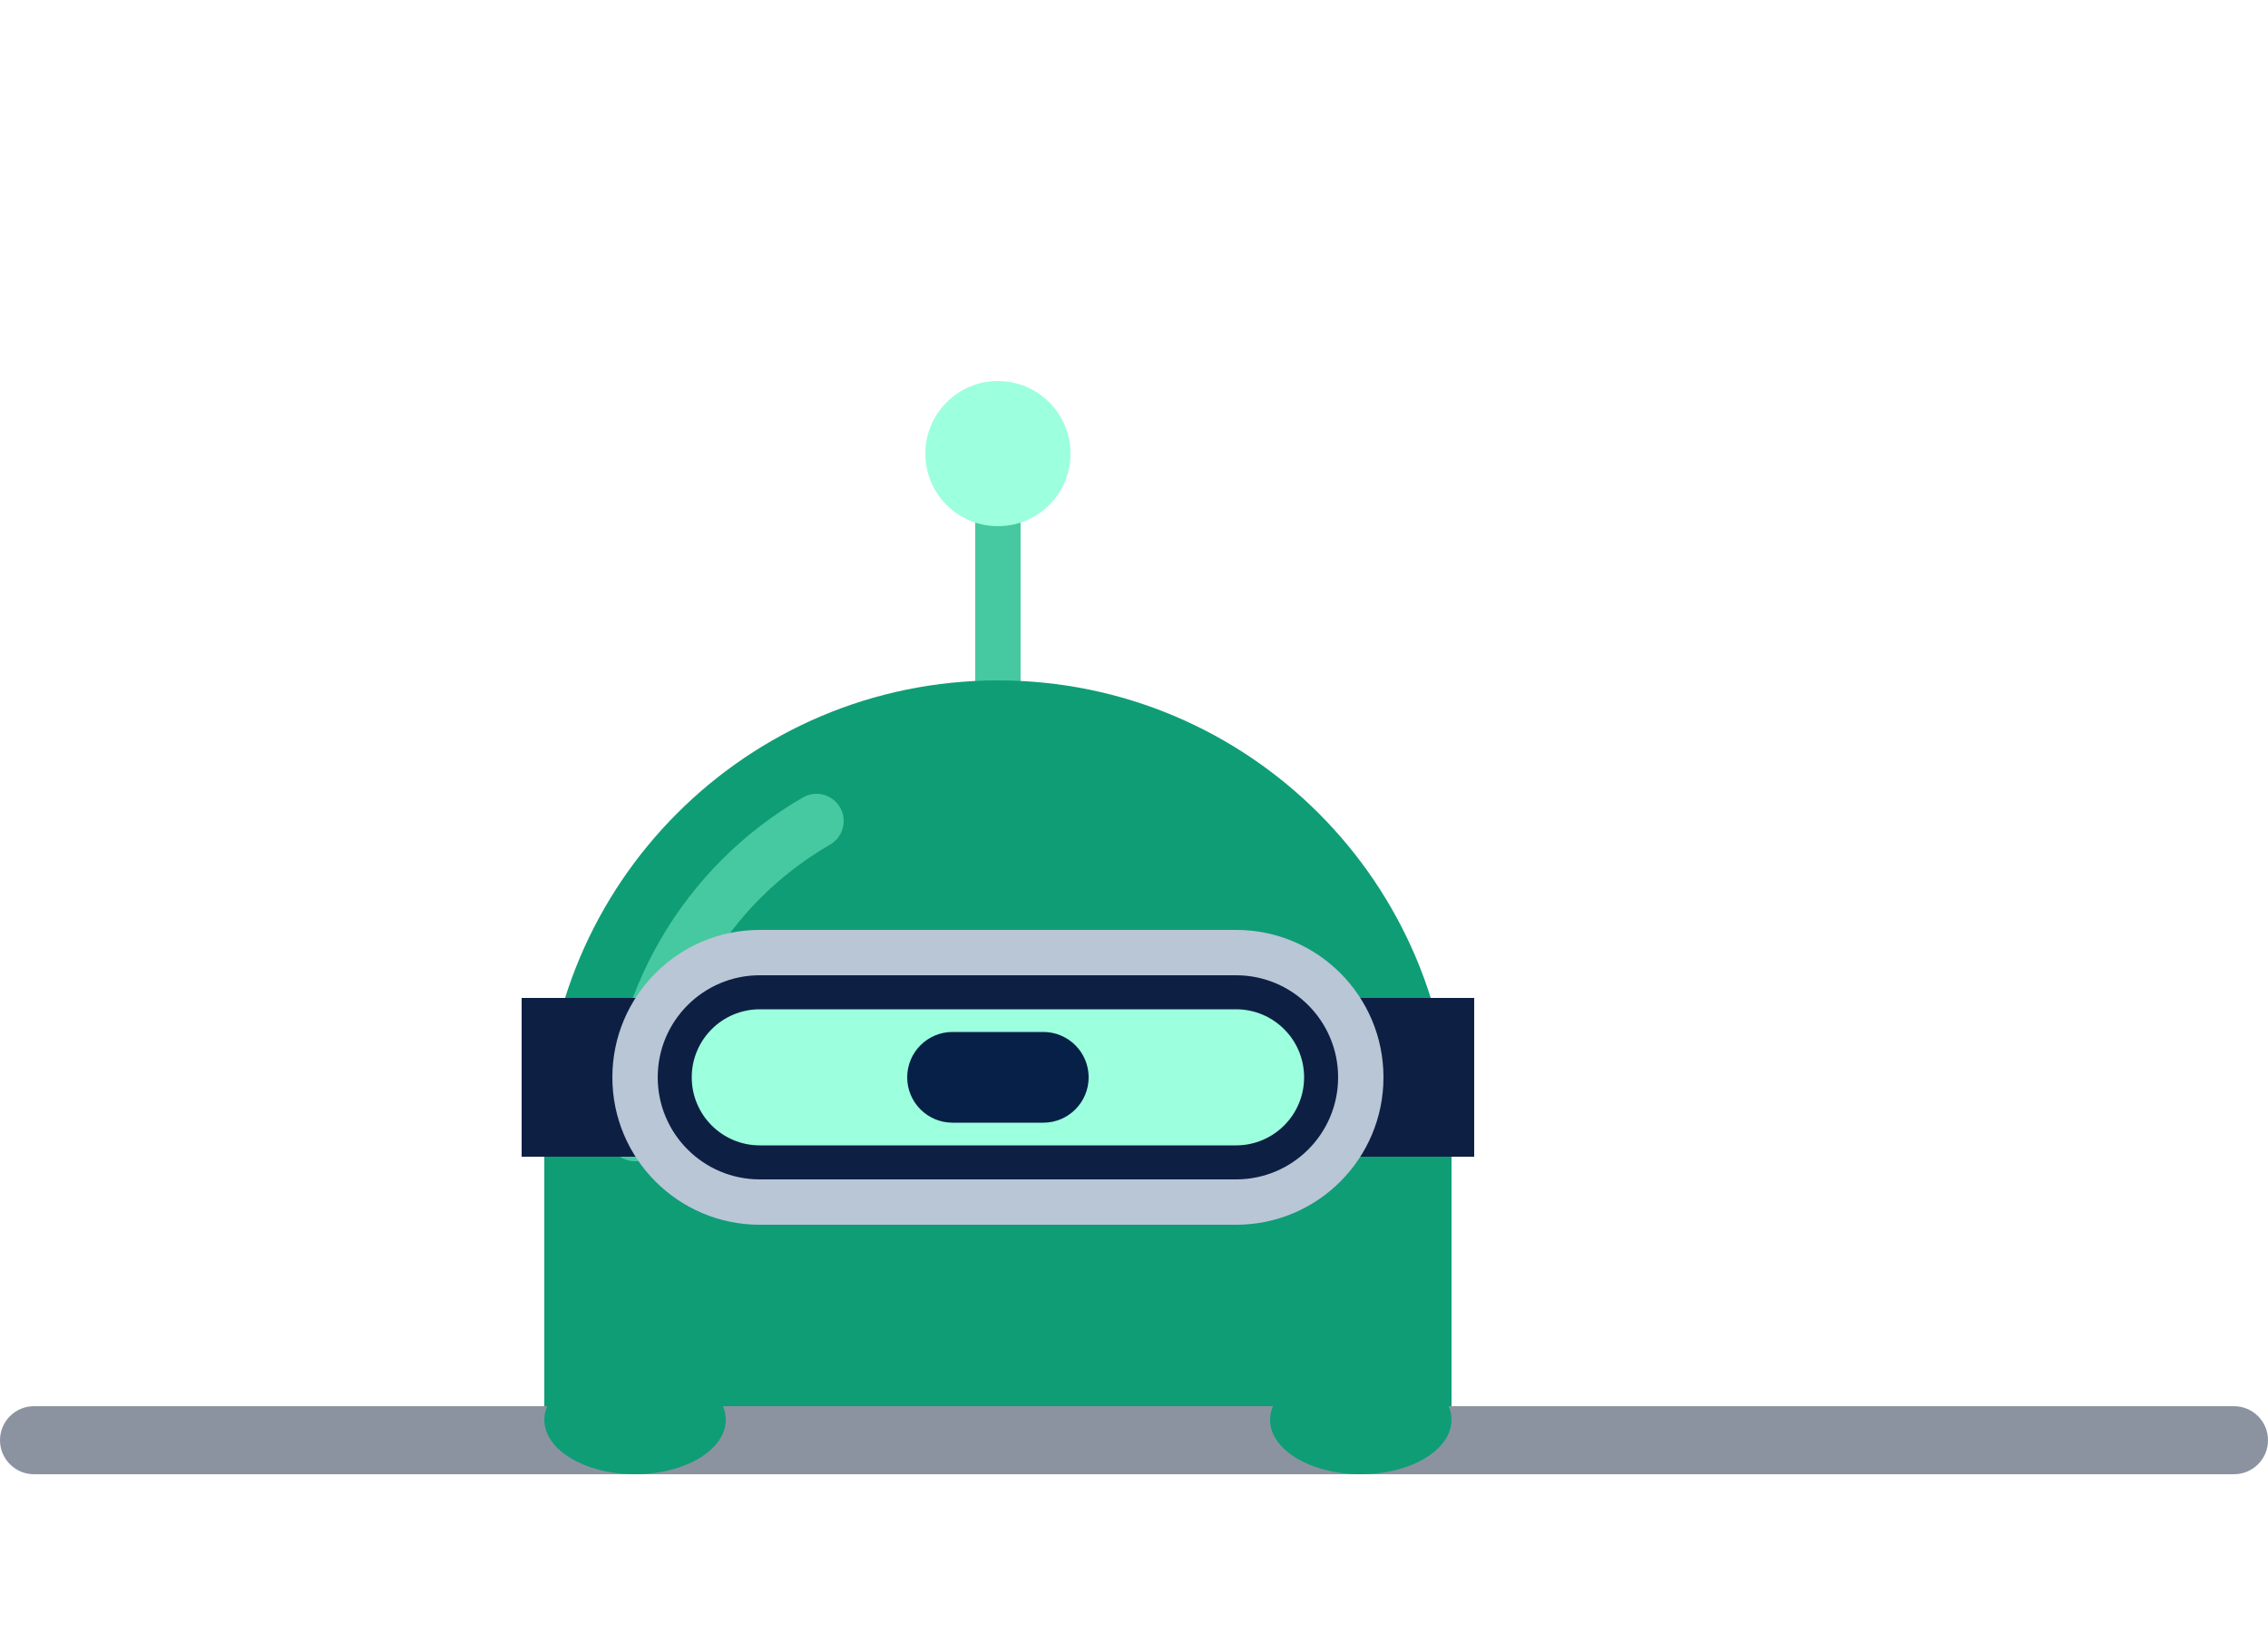
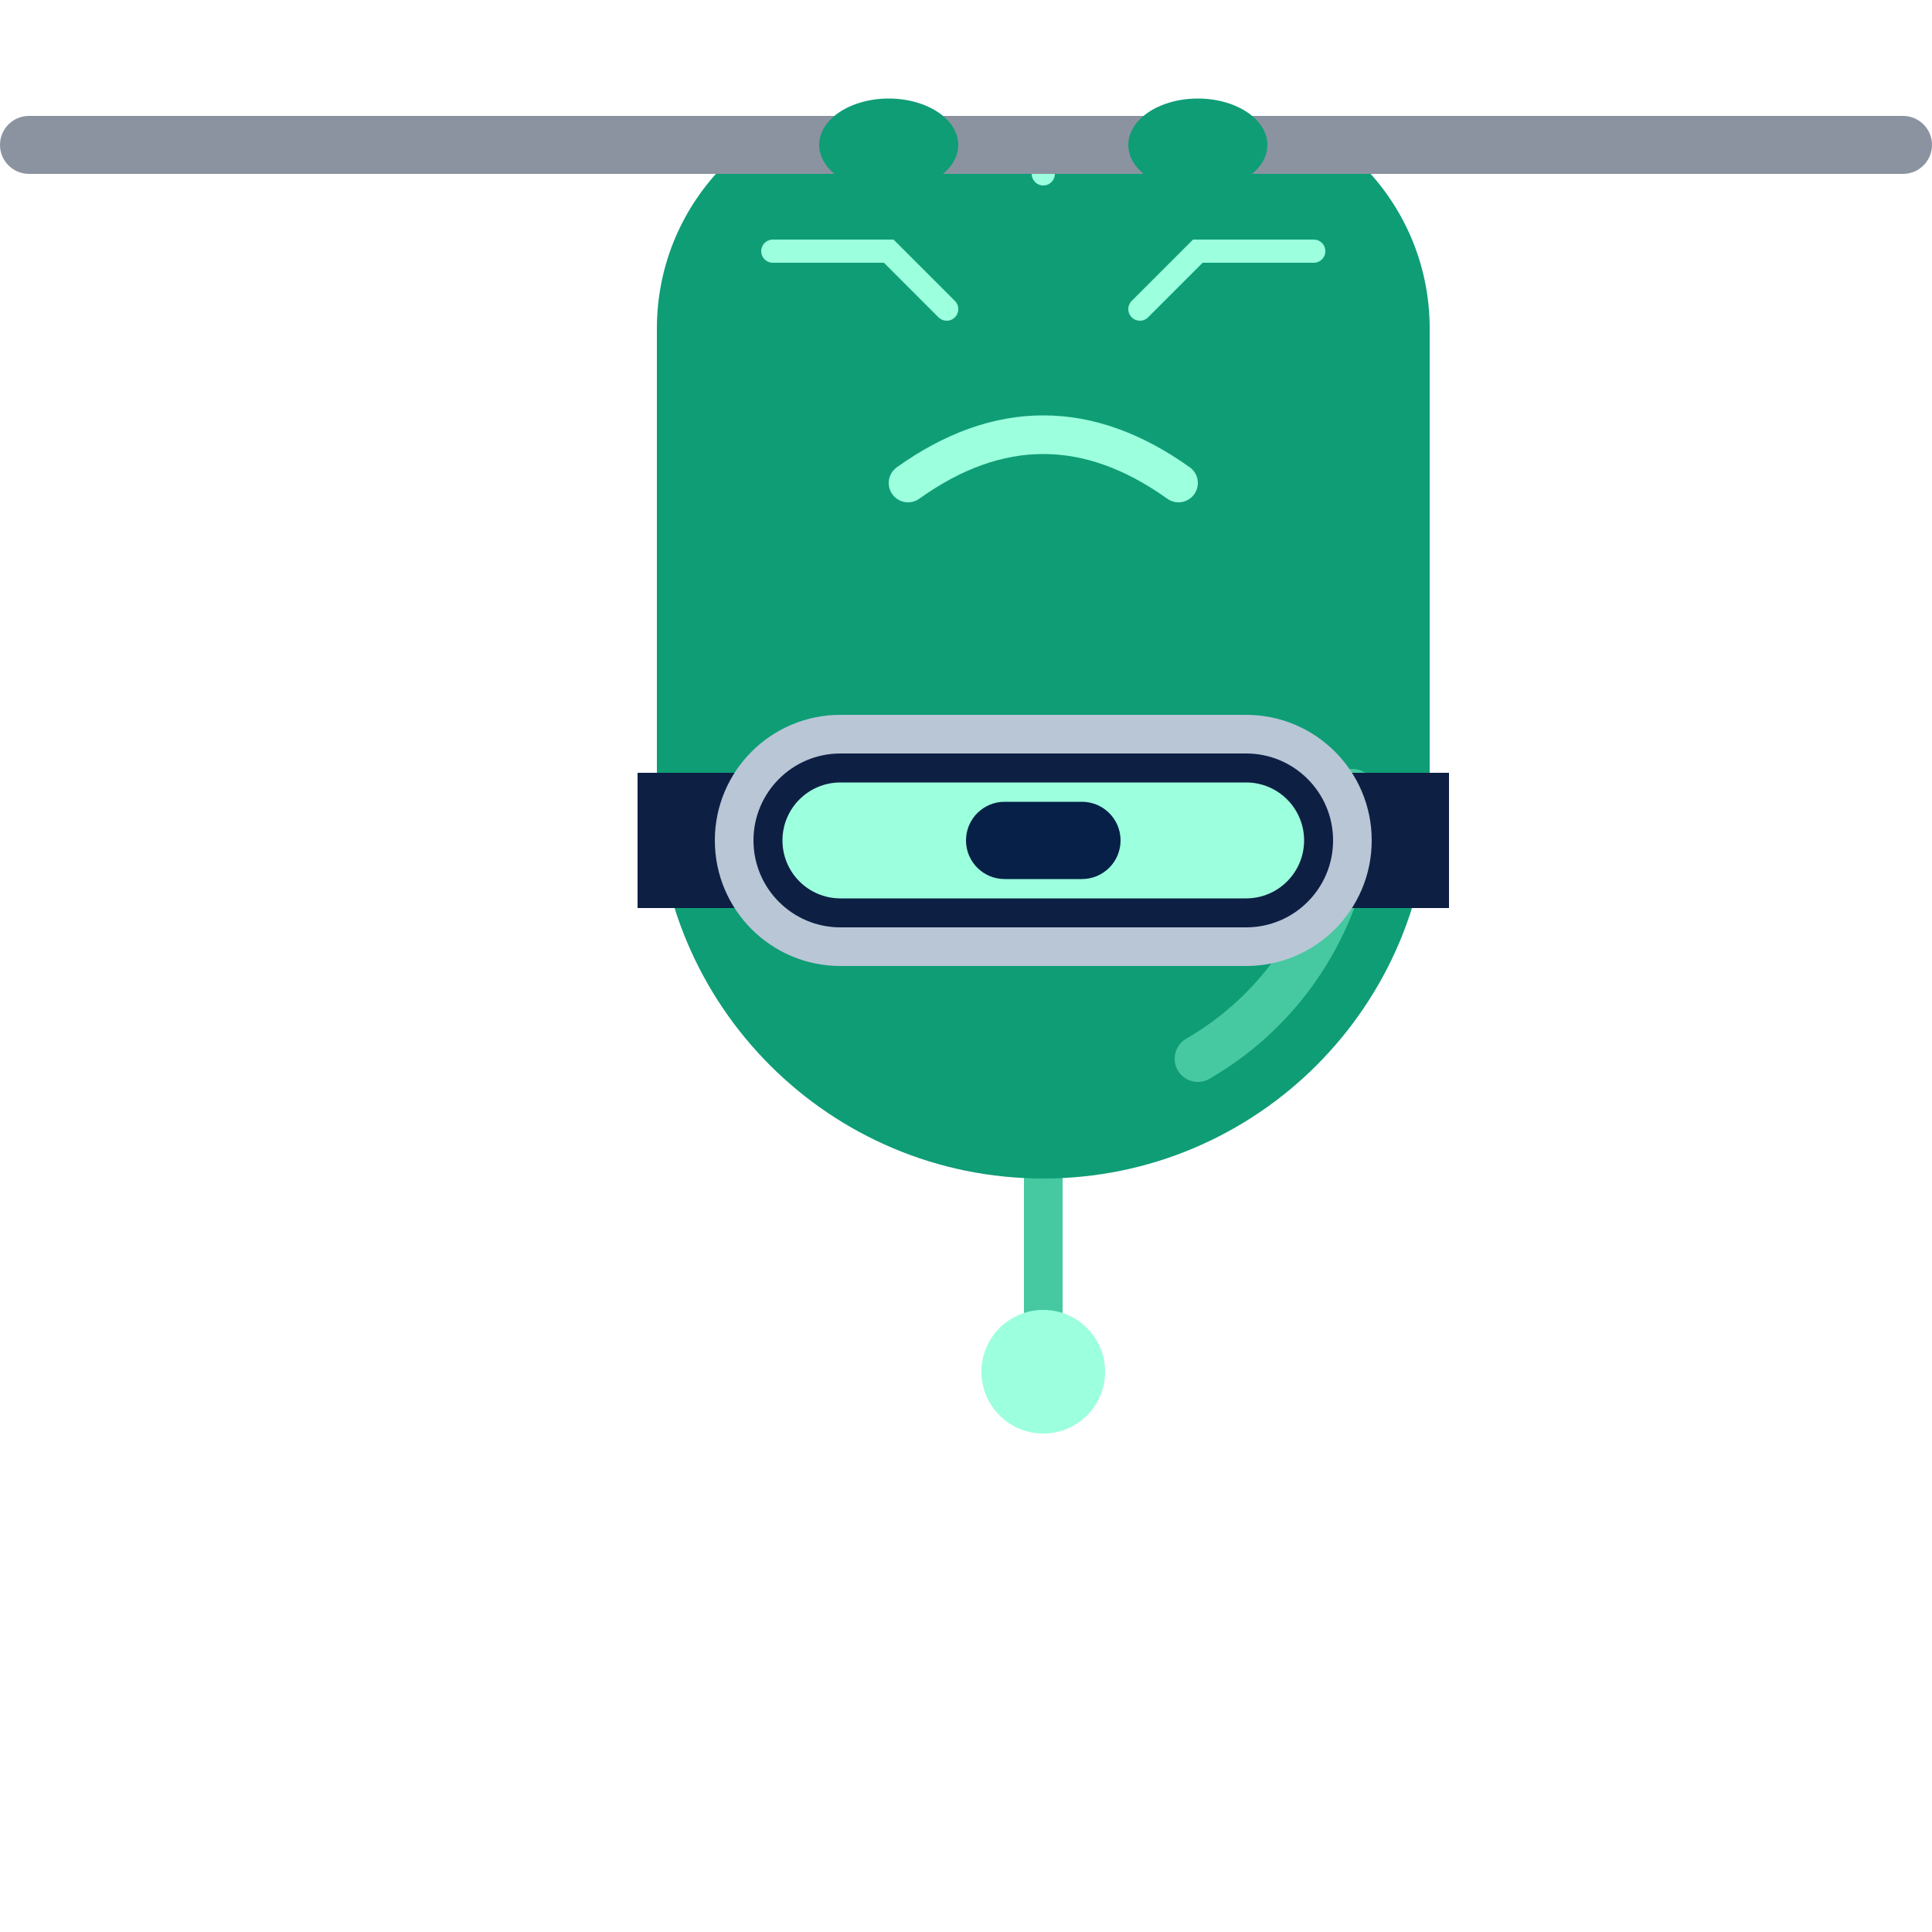
- <svg xmlns="http://www.w3.org/2000/svg" viewBox="10 0 100 72" width="200" height="144">
-   <clipPath id="above-codex">
-     <rect x="0" y="0" width="120" height="62" />
+ <svg xmlns="http://www.w3.org/2000/svg" viewBox="0 0 100 100" width="180" height="180">
+   <clipPath id="top-codex">
+     <rect x="0" y="9" width="100" height="91" />
  </clipPath>
-   <g clip-path="url(#above-codex)">
+   <g clip-path="url(#top-codex)">
    <g>
-       <animateTransform attributeName="transform" type="translate" dur="0.9s" begin="1.8s" fill="freeze" values="0 40;0 -3;0 0" keyTimes="0;0.7;1" additive="sum" />
-       <animateTransform attributeName="transform" type="translate" dur="6s" begin="3.3s" repeatCount="indefinite" values="0 0;0 0;0 -2;0 0;0 -2;0 0" keyTimes="0;0.6;0.66;0.72;0.78;0.84" additive="sum" />
+       <animateTransform attributeName="transform" type="translate" values="0 -80;0 4;0 0" keyTimes="0;0.75;1" dur="1.1s" begin="0.9s" fill="freeze" />
      <g>
-         <path d="M54,22 V30" stroke="#46C9A0" stroke-width="2" fill="none" stroke-opacity="1" stroke-linecap="round" />
-         <circle cx="54" cy="20" r="3.2" fill="#9CFFDD" />
-         <path d="M34,50 A20,20 0,0 1,74 50 V74 A12,12 0,0 1,62 86 H46 A12,12 0,0 1,34 74 Z" fill="#0F9D76" />
-         <path d="M38,50 A16,16 0,0 1,46 36.2" stroke="#46C9A0" stroke-width="2.4" fill="none" stroke-opacity="1" stroke-linecap="round" />
-         <path d="M40,78 H46 L49,75 M68,78 H62 L59,75 M54,82 V86" stroke="#9CFFDD" stroke-width="1.2" fill="none" stroke-opacity="1" stroke-linecap="round" />
-         <rect x="33" y="44" width="42" height="7" rx="0" fill="#0E1F44" />
-         <rect x="37" y="41" width="34" height="13" rx="6.5" fill="#B9C6D6" />
-         <rect x="39" y="43" width="30" height="9" rx="4.5" fill="#0E1F44" />
-         <rect x="40.5" y="44.5" width="27" height="6" rx="3" fill="#9CFFDD" />
-         <path d="M47,66 Q54,71 61,66" stroke="#9CFFDD" stroke-width="2" fill="none" stroke-opacity="1" stroke-linecap="round" />
-         <g>
-           <animateTransform attributeName="transform" type="translate" dur="5s" begin="1.8s" repeatCount="indefinite" values="0 0;0 0;-2.4 0.4;-2.4 0.4;2.4 0.4;2.4 0.4;0 0" keyTimes="0;0.2;0.3;0.5;0.6;0.85;1" />
-           <rect x="50" y="45.5" width="8" height="4" rx="2" fill="#062048" />
+         <animateTransform attributeName="transform" type="rotate" values="-9 54 8;9 54 8;-9 54 8" dur="3.2s" begin="0s" repeatCount="indefinite" />
+         <g transform="translate(0 -19) rotate(180 54 55)">
+           <path d="M54,22 V30" stroke="#46C9A0" stroke-width="2" fill="none" stroke-opacity="1" stroke-linecap="round" />
+           <circle cx="54" cy="20" r="3.2" fill="#9CFFDD" />
+           <path d="M34,50 A20,20 0,0 1,74 50 V74 A12,12 0,0 1,62 86 H46 A12,12 0,0 1,34 74 Z" fill="#0F9D76" />
+           <path d="M38,50 A16,16 0,0 1,46 36.2" stroke="#46C9A0" stroke-width="2.4" fill="none" stroke-opacity="1" stroke-linecap="round" />
+           <path d="M40,78 H46 L49,75 M68,78 H62 L59,75 M54,82 V86" stroke="#9CFFDD" stroke-width="1.2" fill="none" stroke-opacity="1" stroke-linecap="round" />
+           <rect x="33" y="44" width="42" height="7" rx="0" fill="#0E1F44" />
+           <rect x="37" y="41" width="34" height="13" rx="6.5" fill="#B9C6D6" />
+           <rect x="39" y="43" width="30" height="9" rx="4.5" fill="#0E1F44" />
+           <rect x="40.5" y="44.5" width="27" height="6" rx="3" fill="#9CFFDD" />
+           <path d="M47,66 Q54,71 61,66" stroke="#9CFFDD" stroke-width="2" fill="none" stroke-opacity="1" stroke-linecap="round" />
+           <g>
+             <animateTransform attributeName="transform" type="translate" values="0 0;0 0;-2.4 0.4;-2.4 0.4;2.4 0.4;2.4 0.4;0 0" keyTimes="0;0.2;0.3;0.5;0.6;0.85;1" dur="2.2s" begin="0s" repeatCount="indefinite" />
+             <rect x="50" y="45.5" width="8" height="4" rx="2" fill="#062048" />
+           </g>
        </g>
      </g>
    </g>
  </g>
-   <text x="84" y="34" font-family="Comic Sans MS, Chalkboard, sans-serif" font-size="9" fill="#46C9A0" opacity="0">tee hee<animate attributeName="opacity" dur="6s" begin="3.3s" repeatCount="indefinite" values="0;0;1;1;0" keyTimes="0;0.6;0.65;0.85;0.9" />
+   <rect x="0" y="6" width="100" height="3" rx="1.5" fill="#8B93A1" />
+   <ellipse cx="46" cy="7.5" rx="3.6" ry="2.4" fill="#0F9D76" />
+   <ellipse cx="62" cy="7.5" rx="3.6" ry="2.4" fill="#0F9D76" />
+   <text x="70" y="70" font-family="Comic Sans MS, Chalkboard, sans-serif" font-size="9" fill="#46C9A0" opacity="0">wheee!<animate attributeName="opacity" values="0;0;1;1;0" keyTimes="0;0.4;0.45;0.75;0.8;1" dur="6s" begin="1s" repeatCount="indefinite" />
  </text>
-   <rect x="10" y="62" width="100" height="3" rx="1.5" fill="#8B93A1" />
-   <ellipse cx="38" cy="62.6" rx="4" ry="2.4" fill="#0F9D76" />
-   <ellipse cx="70" cy="62.6" rx="4" ry="2.4" fill="#0F9D76" />
</svg>
